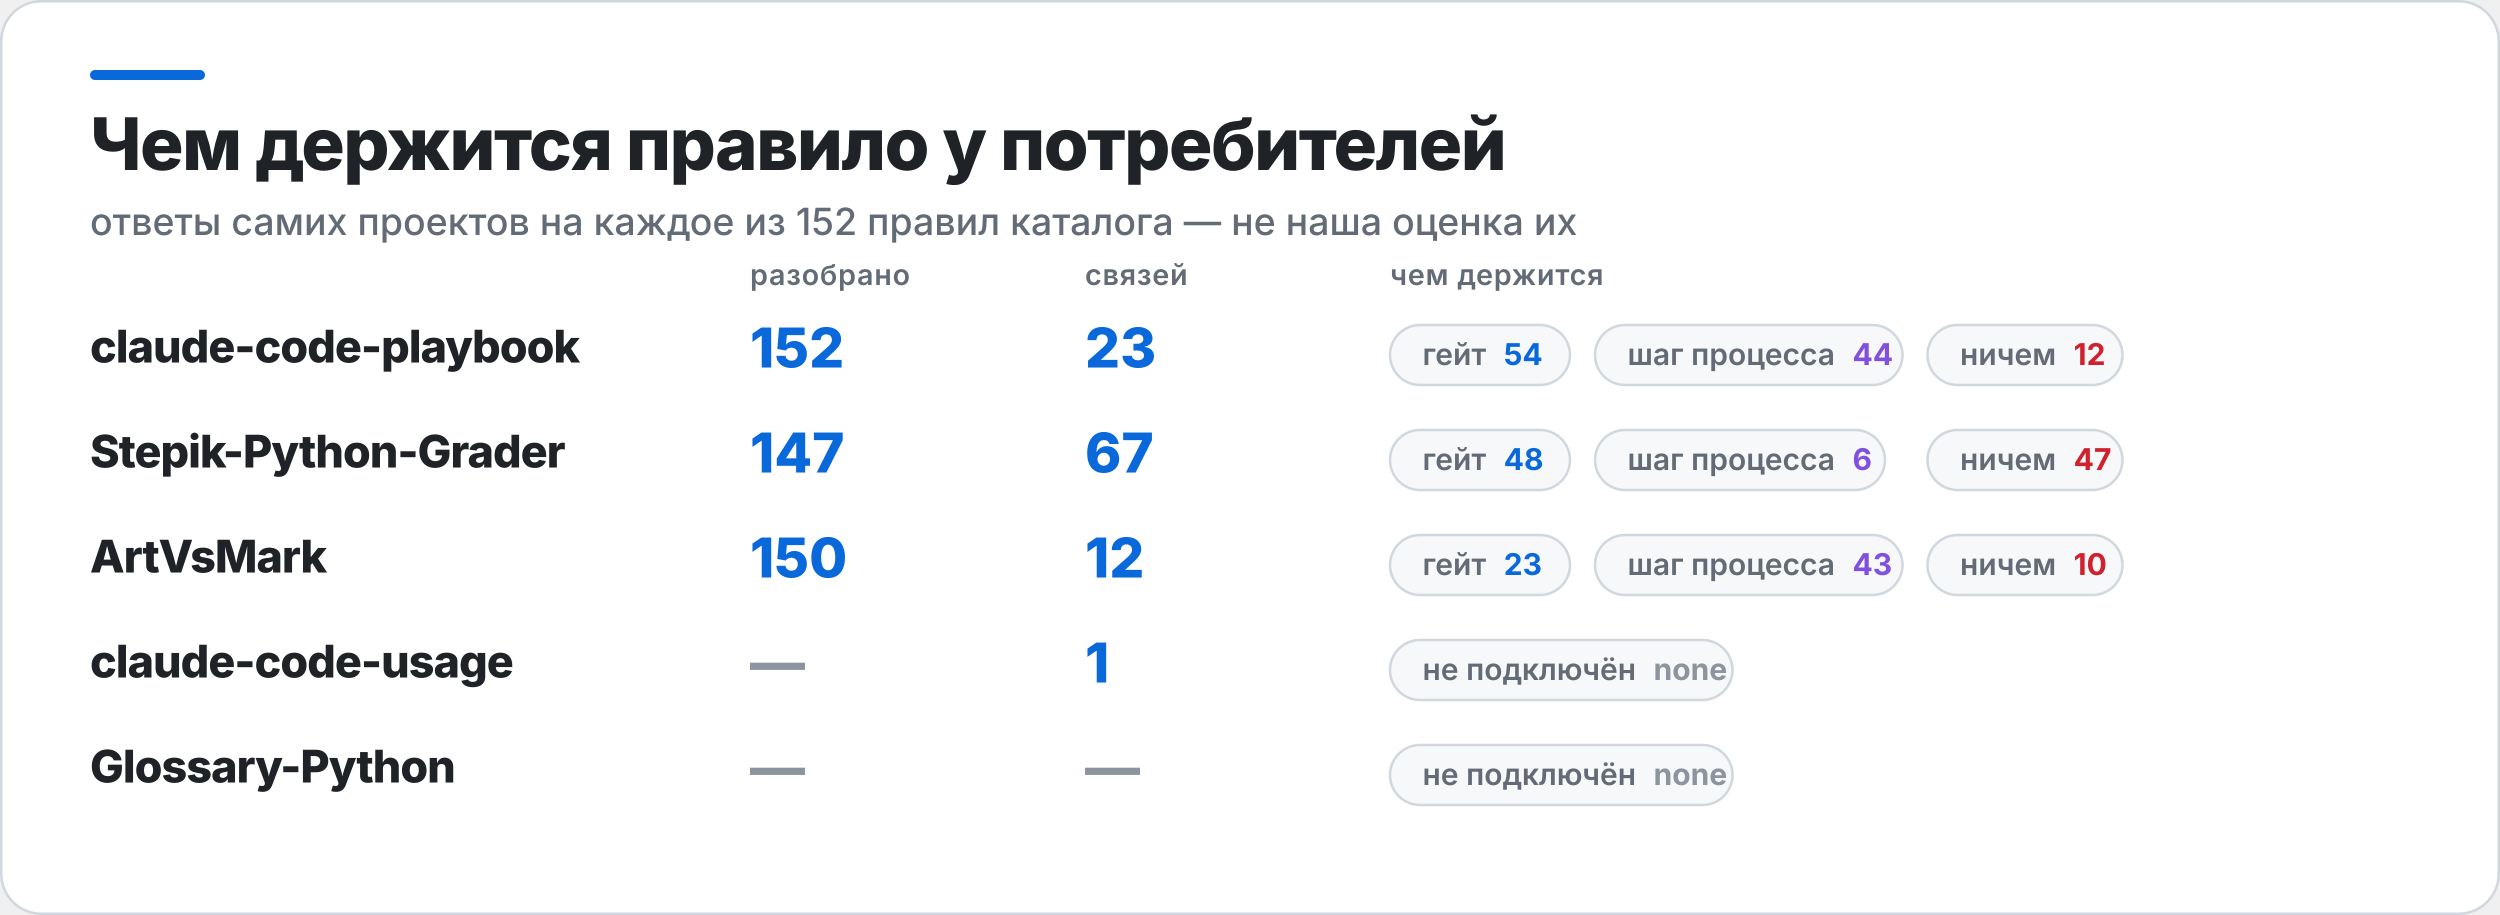
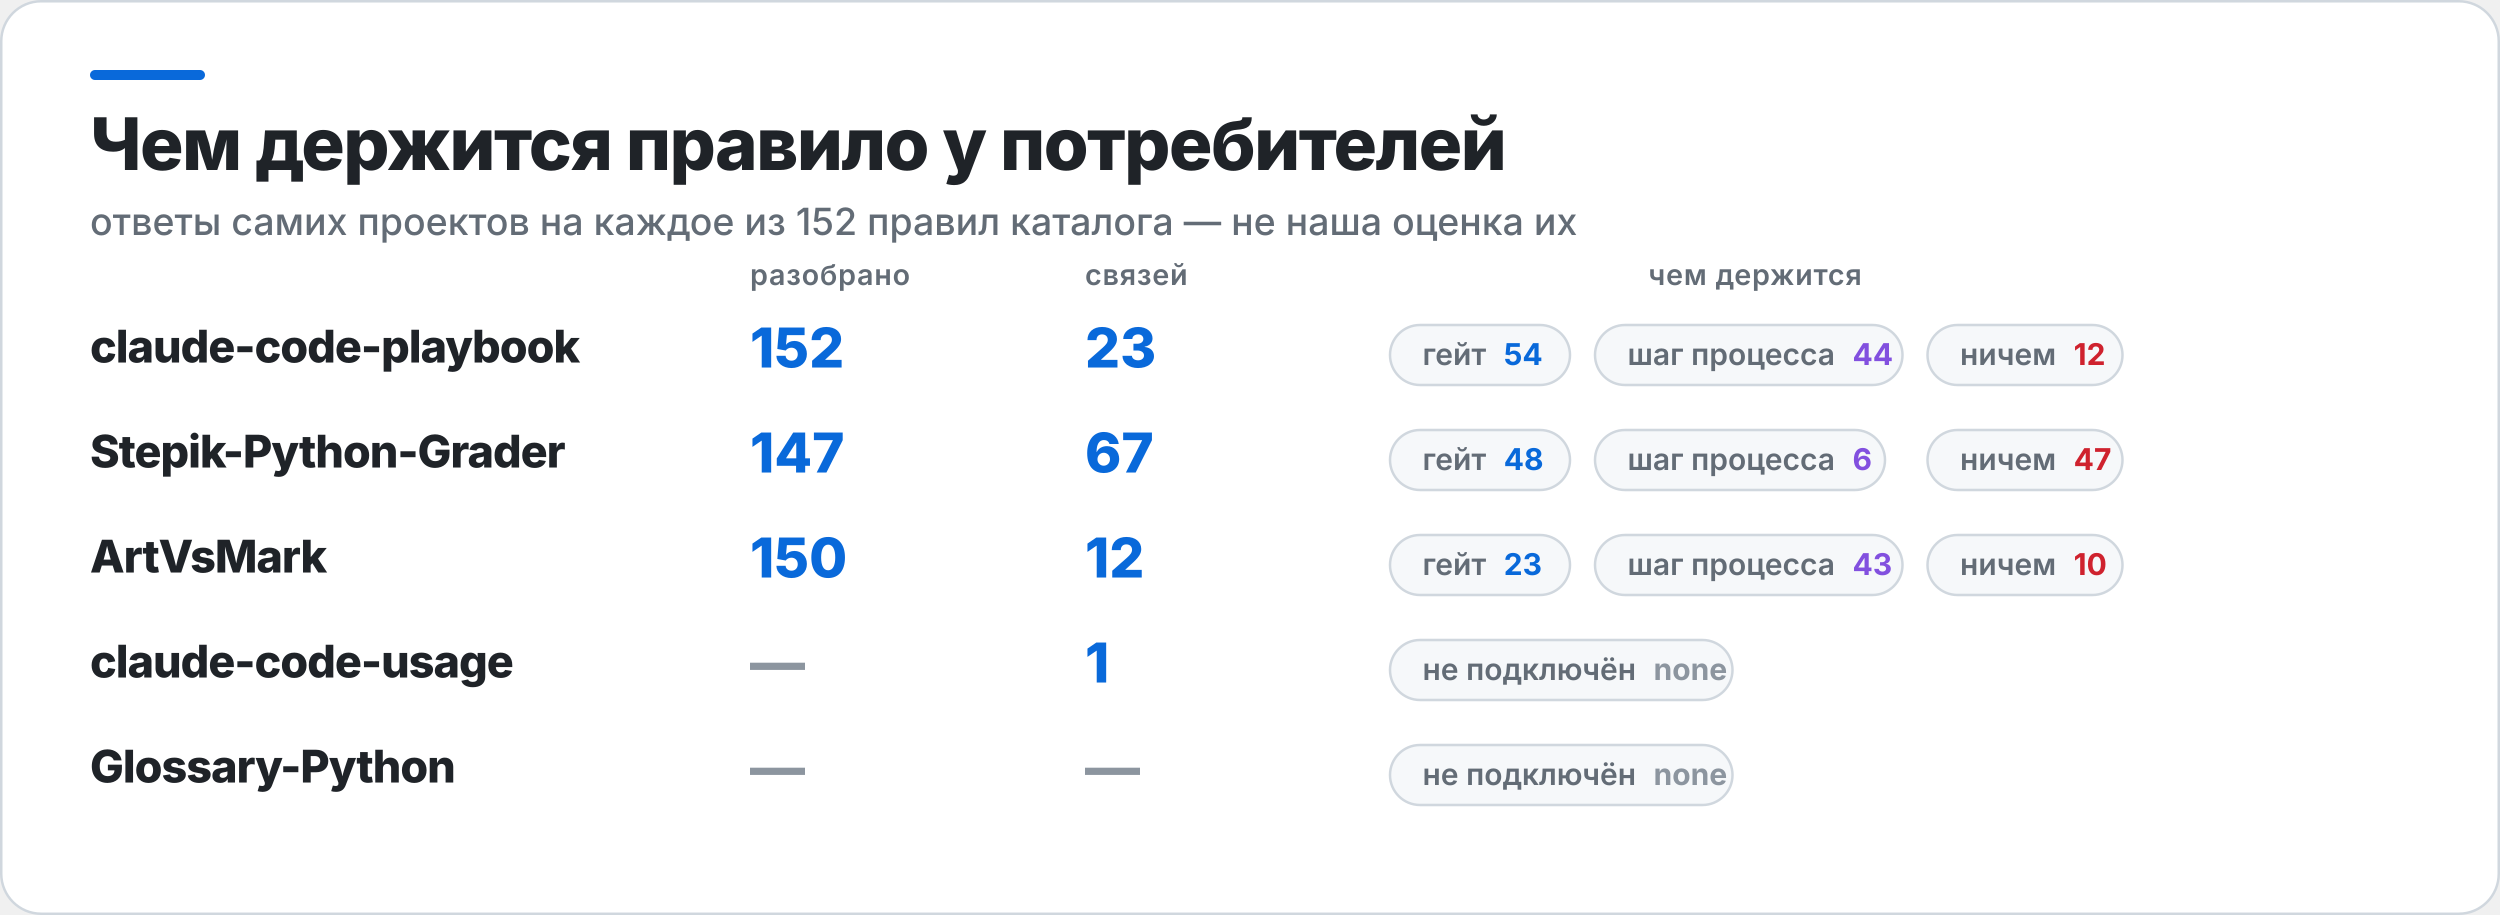
- <svg xmlns="http://www.w3.org/2000/svg" width="1000" height="366" viewBox="0 0 1000 366" role="img" aria-label="Чем держится правило у потребителей каталога">
+ <svg xmlns="http://www.w3.org/2000/svg" width="1000" height="366" viewBox="0 0 1000 366" role="img" aria-label="Чем держится правило у потребителей">
  <rect x="0.5" y="0.5" width="999" height="365" rx="16" fill="#FFFFFF" stroke="#D0D7DE" />
  <rect x="36" y="28" width="46" height="4" rx="2" fill="#0969DA" />
  <text x="36" y="68" fill="#1F2328" font-family="Inter,Segoe UI,Helvetica,Arial,sans-serif" font-size="29" font-weight="800" letter-spacing="-0.6">Чем держится правило у потребителей</text>
  <text x="36" y="94" fill="#636C76" font-family="Inter,Segoe UI,Helvetica,Arial,sans-serif" font-size="15" font-weight="500">ответы самих проектов на каждое из 152 правил каталога — не наша оценка их</text>
  <text x="300" y="114" fill="#636C76" font-family="Inter,Segoe UI,Helvetica,Arial,sans-serif" font-size="11.5" font-weight="600" letter-spacing="0.3">разобрано</text>
  <text x="434" y="114" fill="#636C76" font-family="Inter,Segoe UI,Helvetica,Arial,sans-serif" font-size="11.5" font-weight="600" letter-spacing="0.3">связей</text>
-   <text x="556" y="114" fill="#636C76" font-family="Inter,Segoe UI,Helvetica,Arial,sans-serif" font-size="11.5" font-weight="600" letter-spacing="0.3">чем держится</text>
+   <text x="702" y="114" fill="#636C76" font-family="Inter,Segoe UI,Helvetica,Arial,sans-serif" font-size="11.5" font-weight="600" letter-spacing="0.3" text-anchor="middle">чем держится</text>
  <text x="36" y="145" fill="#1F2328" font-family="Inter,Segoe UI,Helvetica,Arial,sans-serif" font-size="18" font-weight="800" letter-spacing="-0.4">claude-code-playbook</text>
  <text x="300" y="147" fill="#0969DA" font-family="Inter,Segoe UI,Helvetica,Arial,sans-serif" font-size="22" font-weight="800">152</text>
  <text x="434" y="147" fill="#0969DA" font-family="Inter,Segoe UI,Helvetica,Arial,sans-serif" font-size="22" font-weight="800">23</text>
  <rect x="556" y="130" width="72" height="24" rx="12" fill="#F6F8FA" stroke="#D0D7DE" />
  <text x="569" y="146" fill="#636C76" font-family="Inter,Segoe UI,Helvetica,Arial,sans-serif" font-size="12" font-weight="600">гейт<tspan fill="#0969DA" font-weight="700" dx="7">54</tspan>
  </text>
  <rect x="638" y="130" width="123" height="24" rx="12" fill="#F6F8FA" stroke="#D0D7DE" />
  <text x="651" y="146" fill="#636C76" font-family="Inter,Segoe UI,Helvetica,Arial,sans-serif" font-size="12" font-weight="600">шаг процесса<tspan fill="#8250DF" font-weight="700" dx="7">44</tspan>
  </text>
  <rect x="771" y="130" width="78" height="24" rx="12" fill="#F6F8FA" stroke="#D0D7DE" />
  <text x="784" y="146" fill="#636C76" font-family="Inter,Segoe UI,Helvetica,Arial,sans-serif" font-size="12" font-weight="600">ничем<tspan fill="#CF222E" font-weight="700" dx="7">12</tspan>
  </text>
  <text x="36" y="187" fill="#1F2328" font-family="Inter,Segoe UI,Helvetica,Arial,sans-serif" font-size="18" font-weight="800" letter-spacing="-0.4">Stepik-Python-Grader</text>
  <text x="300" y="189" fill="#0969DA" font-family="Inter,Segoe UI,Helvetica,Arial,sans-serif" font-size="22" font-weight="800">147</text>
  <text x="434" y="189" fill="#0969DA" font-family="Inter,Segoe UI,Helvetica,Arial,sans-serif" font-size="22" font-weight="800">67</text>
  <rect x="556" y="172" width="72" height="24" rx="12" fill="#F6F8FA" stroke="#D0D7DE" />
  <text x="569" y="188" fill="#636C76" font-family="Inter,Segoe UI,Helvetica,Arial,sans-serif" font-size="12" font-weight="600">гейт<tspan fill="#0969DA" font-weight="700" dx="7">48</tspan>
  </text>
  <rect x="638" y="172" width="116" height="24" rx="12" fill="#F6F8FA" stroke="#D0D7DE" />
  <text x="651" y="188" fill="#636C76" font-family="Inter,Segoe UI,Helvetica,Arial,sans-serif" font-size="12" font-weight="600">шаг процесса<tspan fill="#8250DF" font-weight="700" dx="7">6</tspan>
  </text>
  <rect x="771" y="172" width="78" height="24" rx="12" fill="#F6F8FA" stroke="#D0D7DE" />
  <text x="784" y="188" fill="#636C76" font-family="Inter,Segoe UI,Helvetica,Arial,sans-serif" font-size="12" font-weight="600">ничем<tspan fill="#CF222E" font-weight="700" dx="7">47</tspan>
  </text>
  <text x="36" y="229" fill="#1F2328" font-family="Inter,Segoe UI,Helvetica,Arial,sans-serif" font-size="18" font-weight="800" letter-spacing="-0.4">ArtVsMark</text>
  <text x="300" y="231" fill="#0969DA" font-family="Inter,Segoe UI,Helvetica,Arial,sans-serif" font-size="22" font-weight="800">150</text>
  <text x="434" y="231" fill="#0969DA" font-family="Inter,Segoe UI,Helvetica,Arial,sans-serif" font-size="22" font-weight="800">12</text>
  <rect x="556" y="214" width="72" height="24" rx="12" fill="#F6F8FA" stroke="#D0D7DE" />
  <text x="569" y="230" fill="#636C76" font-family="Inter,Segoe UI,Helvetica,Arial,sans-serif" font-size="12" font-weight="600">гейт<tspan fill="#0969DA" font-weight="700" dx="7">23</tspan>
  </text>
  <rect x="638" y="214" width="123" height="24" rx="12" fill="#F6F8FA" stroke="#D0D7DE" />
  <text x="651" y="230" fill="#636C76" font-family="Inter,Segoe UI,Helvetica,Arial,sans-serif" font-size="12" font-weight="600">шаг процесса<tspan fill="#8250DF" font-weight="700" dx="7">43</tspan>
  </text>
  <rect x="771" y="214" width="78" height="24" rx="12" fill="#F6F8FA" stroke="#D0D7DE" />
  <text x="784" y="230" fill="#636C76" font-family="Inter,Segoe UI,Helvetica,Arial,sans-serif" font-size="12" font-weight="600">ничем<tspan fill="#CF222E" font-weight="700" dx="7">10</tspan>
  </text>
  <text x="36" y="271" fill="#1F2328" font-family="Inter,Segoe UI,Helvetica,Arial,sans-serif" font-size="18" font-weight="800" letter-spacing="-0.4">claude-code-usage</text>
  <text x="300" y="273" fill="#8C959F" font-family="Inter,Segoe UI,Helvetica,Arial,sans-serif" font-size="22" font-weight="800">—</text>
  <text x="434" y="273" fill="#0969DA" font-family="Inter,Segoe UI,Helvetica,Arial,sans-serif" font-size="22" font-weight="800">1</text>
  <rect x="556" y="256" width="137" height="24" rx="12" fill="#F6F8FA" stroke="#D0D7DE" />
  <text x="569" y="272" fill="#636C76" font-family="Inter,Segoe UI,Helvetica,Arial,sans-serif" font-size="12" font-weight="600">не подключён<tspan fill="#8C959F" font-weight="700" dx="7">none</tspan>
  </text>
  <text x="36" y="313" fill="#1F2328" font-family="Inter,Segoe UI,Helvetica,Arial,sans-serif" font-size="18" font-weight="800" letter-spacing="-0.4">Glossary-Python</text>
  <text x="300" y="315" fill="#8C959F" font-family="Inter,Segoe UI,Helvetica,Arial,sans-serif" font-size="22" font-weight="800">—</text>
  <text x="434" y="315" fill="#8C959F" font-family="Inter,Segoe UI,Helvetica,Arial,sans-serif" font-size="22" font-weight="800">—</text>
  <rect x="556" y="298" width="137" height="24" rx="12" fill="#F6F8FA" stroke="#D0D7DE" />
  <text x="569" y="314" fill="#636C76" font-family="Inter,Segoe UI,Helvetica,Arial,sans-serif" font-size="12" font-weight="600">не подключён<tspan fill="#8C959F" font-weight="700" dx="7">none</tspan>
  </text>
</svg>
